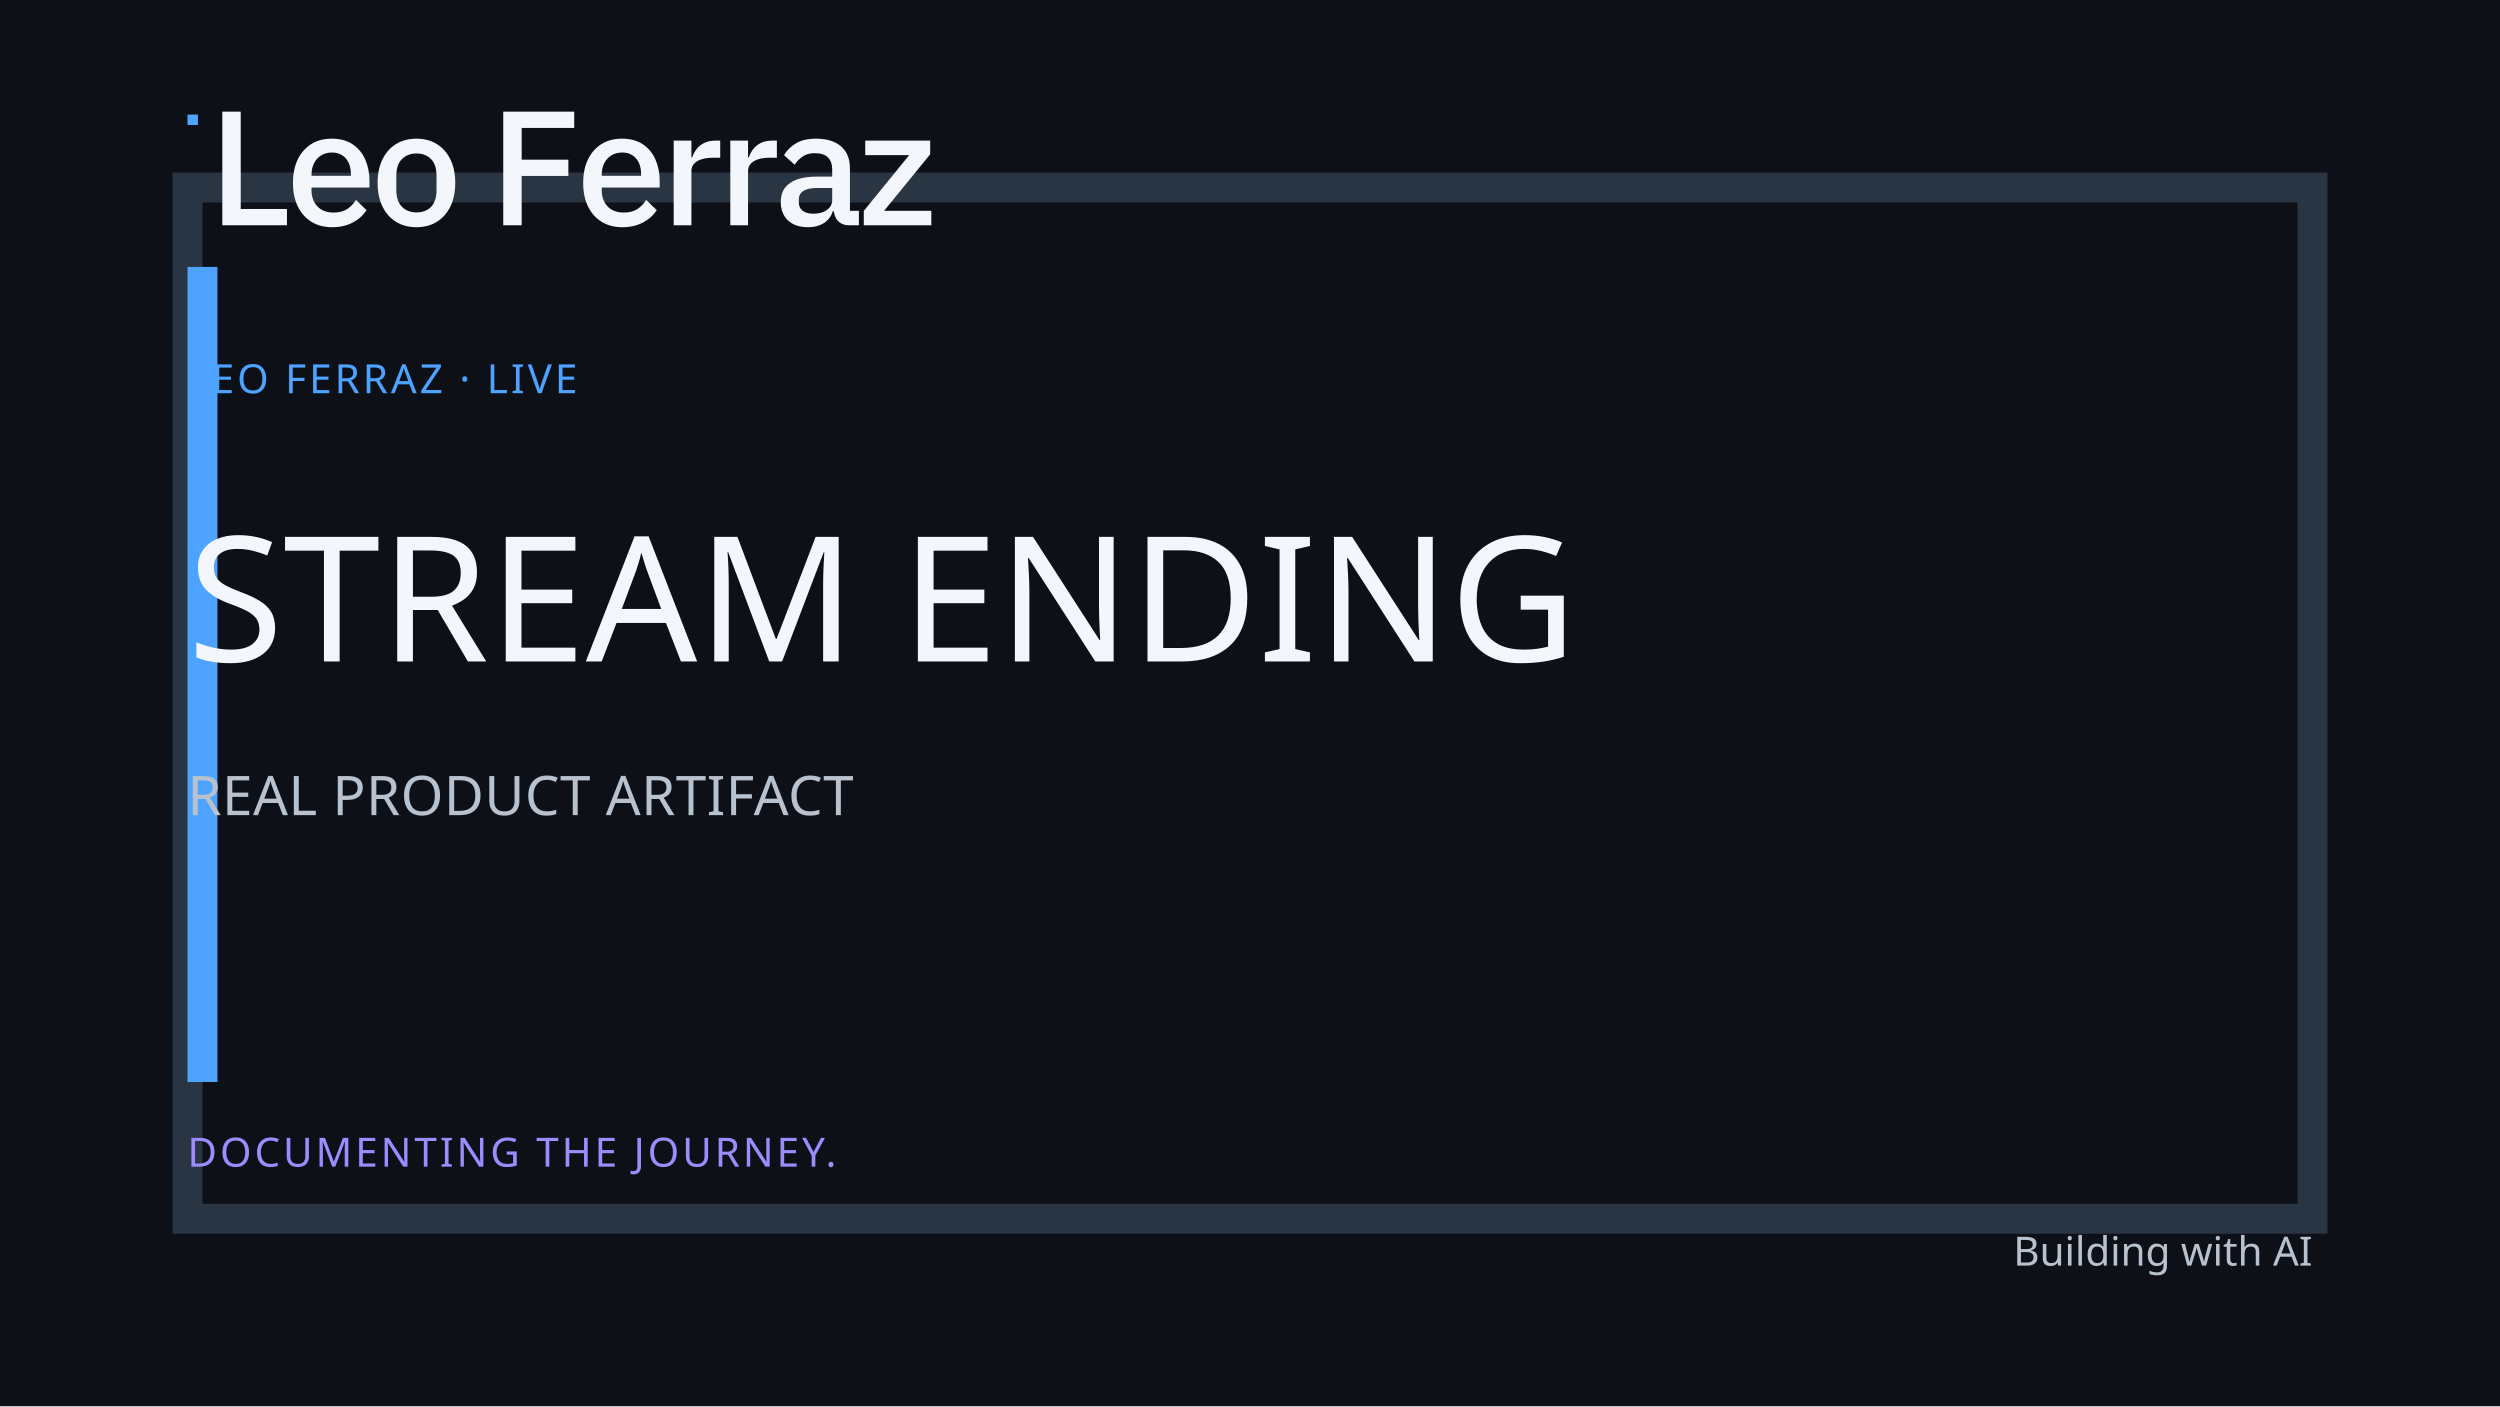
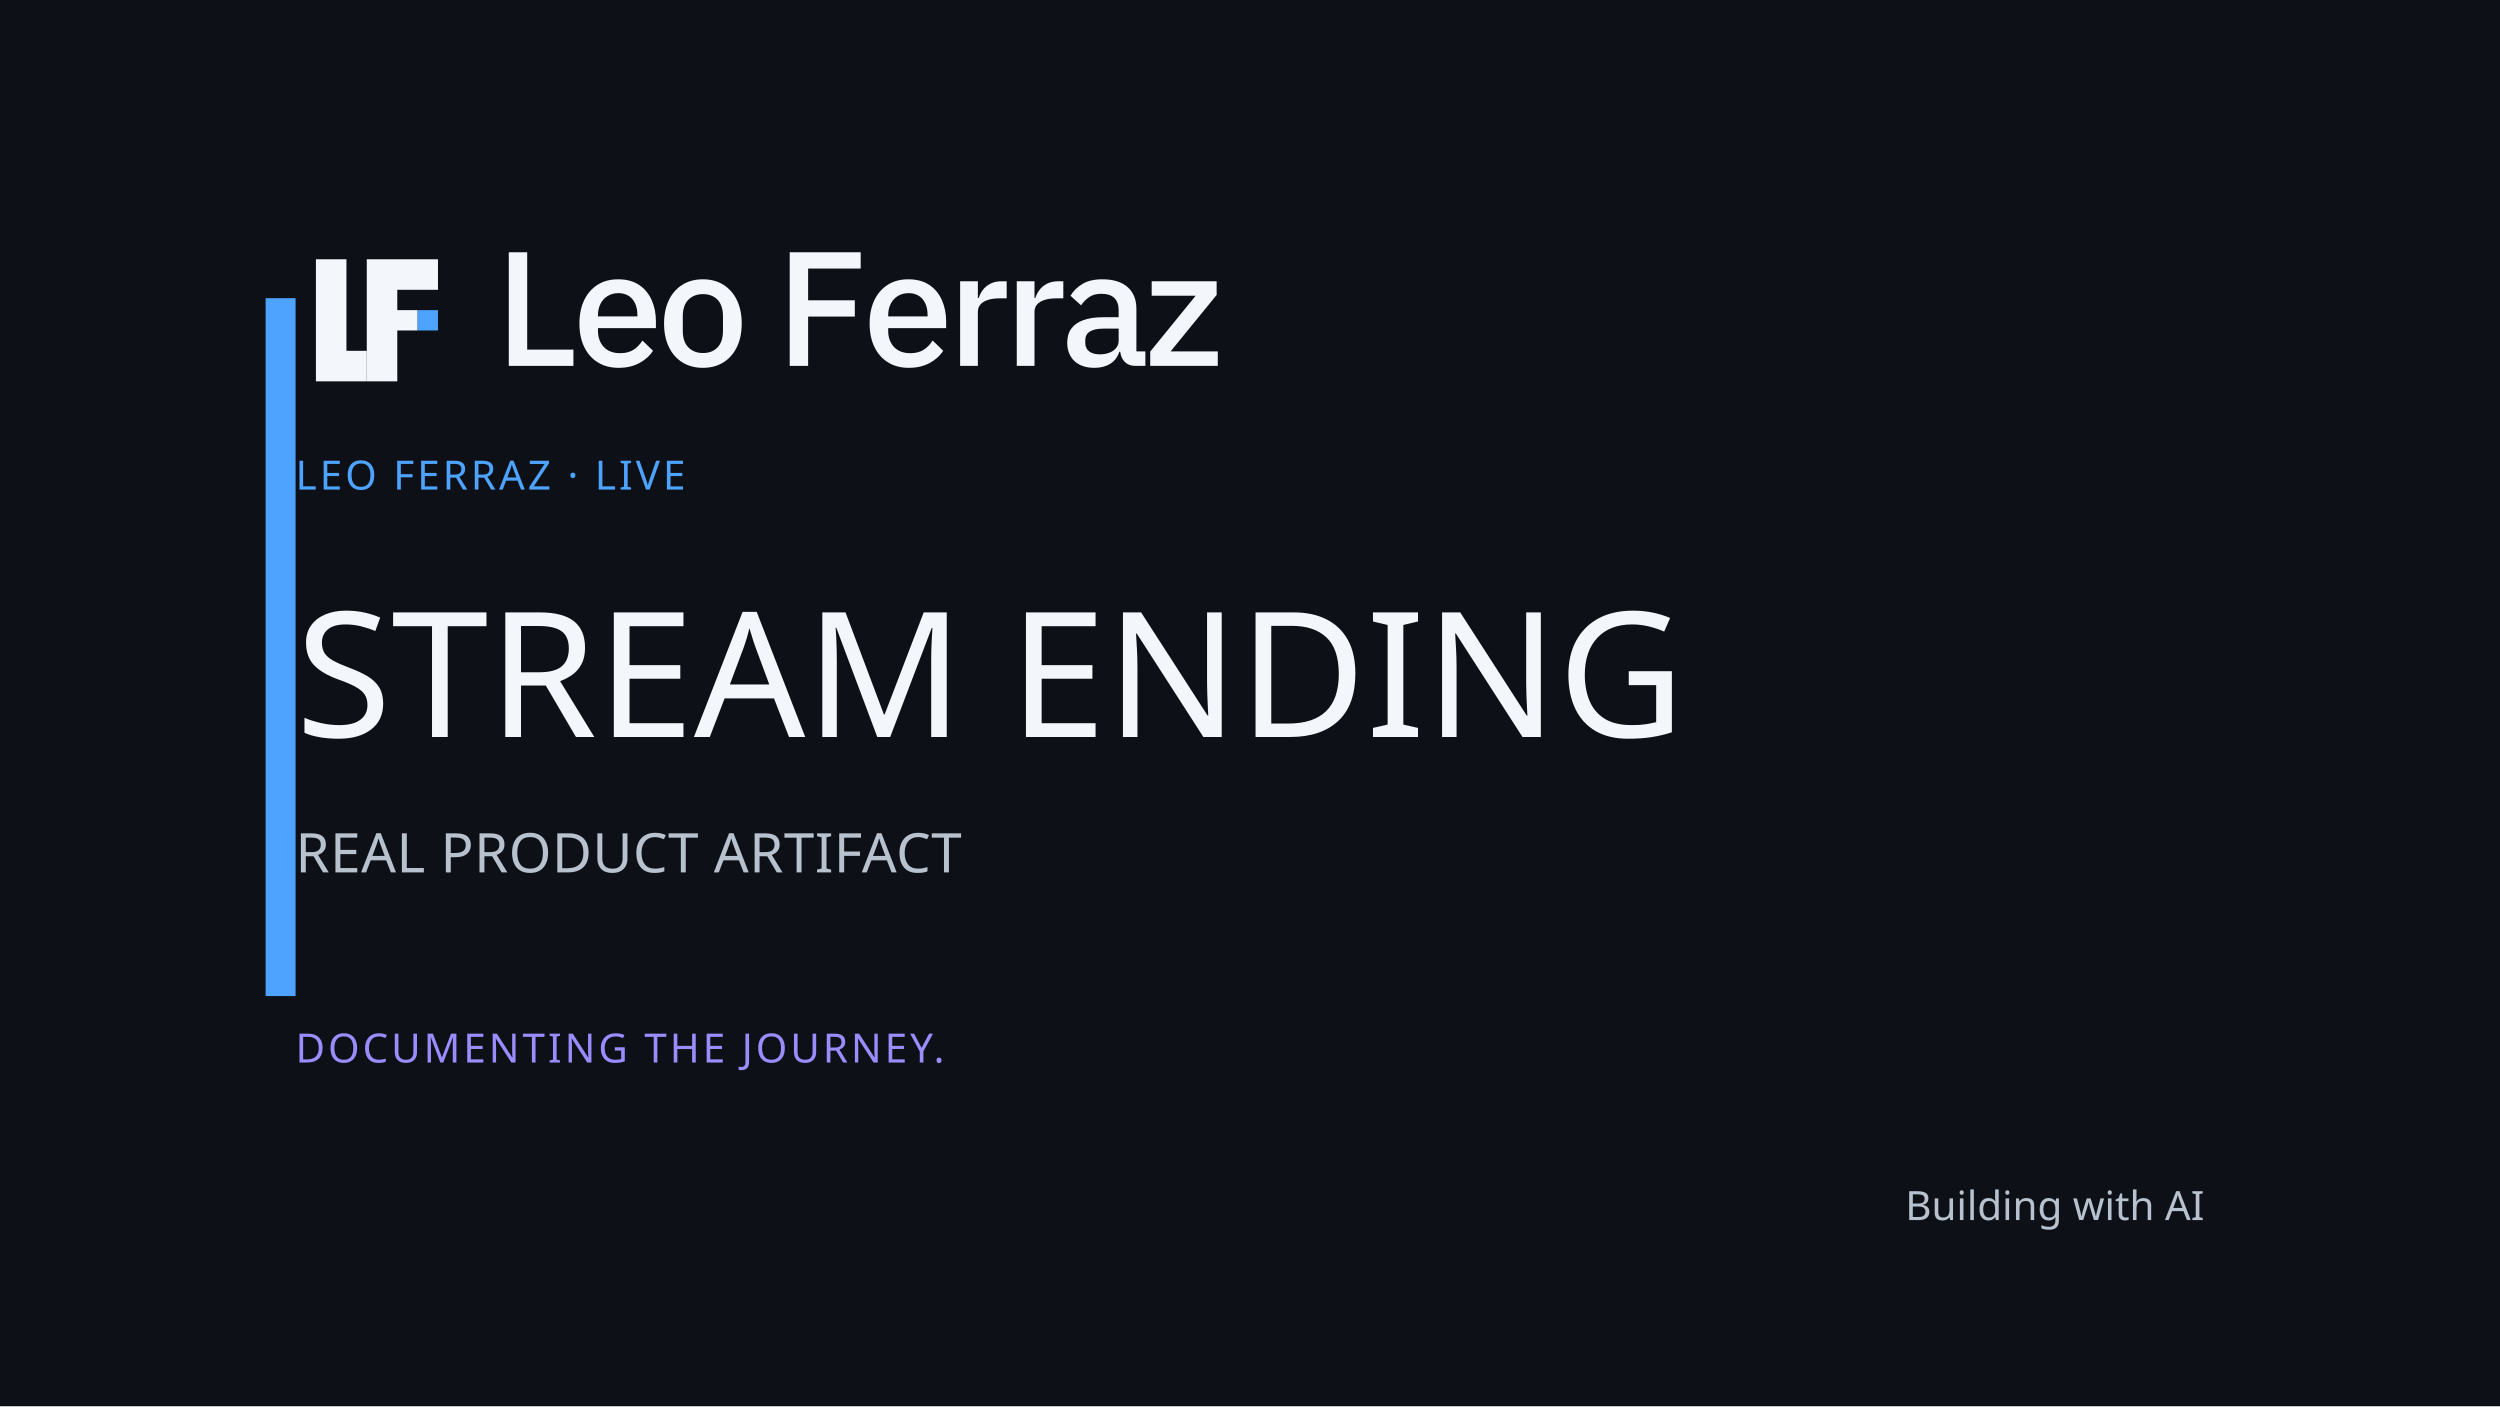
<svg xmlns="http://www.w3.org/2000/svg" viewBox="0 0 1920 1080" width="1920" height="1080" role="img" aria-labelledby="title">
  <rect width="1920" height="1080" fill="#0D1117" />
-   <rect x="144" y="144" width="1632" height="792" fill="none" stroke="#2A3543" stroke-width="23" />
-   <rect x="144" y="205" width="23" height="626" fill="#4DA3FF" />
-   <rect x="144" y="88" width="8" height="8" fill="#4DA3FF" />
-   <path d="M220.38 173L170.75 173L170.75 85.75L184.88 85.75L184.88 160.5L220.38 160.5Z" fill="#F3F6FA" />
-   <path d="M255.13 174.5Q245.88 174.5 239.13 170.31Q232.38 166.13 228.69 158.5Q225 150.88 225 140.5Q225 130.13 228.63 122.56Q232.25 115 238.88 110.75Q245.5 106.5 254.75 106.5Q264.38 106.5 270.81 110.81Q277.25 115.13 280.5 122.5Q283.75 129.88 283.75 138.88L283.75 144L239.25 144L239.25 146.13Q239.25 153.63 243.69 158.44Q248.13 163.25 256.38 163.25Q262.38 163.25 266.5 160.63Q270.63 158 273.38 153.5L281.5 161.38Q277.75 167.25 270.94 170.88Q264.13 174.5 255.13 174.5ZM255 117.13Q250.25 117.13 246.69 119.31Q243.13 121.5 241.19 125.31Q239.25 129.13 239.25 134.13L239.25 135L269.5 135L269.5 133.75Q269.5 128.75 267.75 125Q266 121.25 262.75 119.19Q259.5 117.13 255 117.13Z" fill="#F3F6FA" />
-   <path d="M319.88 174.5Q310.75 174.5 304.06 170.31Q297.38 166.13 293.69 158.5Q290 150.88 290 140.5Q290 130.13 293.69 122.5Q297.38 114.88 304.06 110.69Q310.75 106.5 319.88 106.5Q328.88 106.5 335.56 110.69Q342.25 114.88 345.94 122.5Q349.63 130.13 349.63 140.5Q349.63 150.88 345.94 158.5Q342.25 166.13 335.56 170.31Q328.88 174.5 319.88 174.5ZM319.88 163.13Q326.88 163.13 331.06 158.81Q335.25 154.5 335.25 146L335.25 135Q335.25 126.5 331.06 122.19Q326.88 117.88 319.88 117.88Q313 117.88 308.69 122.19Q304.38 126.5 304.38 135L304.38 146Q304.38 154.5 308.69 158.81Q313 163.13 319.88 163.13Z" fill="#F3F6FA" />
-   <path d="M400.63 173L386.5 173L386.5 85.75L441 85.75L441 98.25L400.63 98.25L400.63 122.63L436.5 122.63L436.5 135.13L400.63 135.13Z" fill="#F3F6FA" />
-   <path d="M478 174.5Q468.75 174.5 462 170.31Q455.25 166.13 451.56 158.5Q447.88 150.88 447.88 140.5Q447.88 130.13 451.5 122.56Q455.13 115 461.75 110.75Q468.38 106.5 477.63 106.5Q487.25 106.5 493.69 110.81Q500.13 115.13 503.38 122.5Q506.63 129.88 506.63 138.88L506.63 144L462.13 144L462.13 146.13Q462.13 153.63 466.56 158.44Q471 163.25 479.25 163.25Q485.25 163.25 489.38 160.63Q493.5 158 496.25 153.5L504.38 161.38Q500.63 167.25 493.81 170.88Q487 174.5 478 174.5ZM477.88 117.13Q473.13 117.13 469.56 119.31Q466 121.5 464.06 125.31Q462.13 129.13 462.13 134.13L462.13 135L492.38 135L492.38 133.75Q492.38 128.75 490.63 125Q488.88 121.25 485.63 119.19Q482.38 117.13 477.88 117.13Z" fill="#F3F6FA" />
-   <path d="M531 173L517.38 173L517.38 108L531 108L531 120.88L531.63 120.88Q532.63 117.63 534.81 114.69Q537 111.75 540.63 109.88Q544.25 108 549.5 108L553.13 108L553.13 121.13L547.75 121.13Q542.38 121.13 538.63 122.38Q534.88 123.63 532.94 125.88Q531 128.13 531 131.5Z" fill="#F3F6FA" />
-   <path d="M574.5 173L560.88 173L560.88 108L574.5 108L574.5 120.88L575.13 120.88Q576.13 117.63 578.31 114.69Q580.5 111.75 584.13 109.88Q587.75 108 593 108L596.63 108L596.63 121.13L591.25 121.13Q585.88 121.13 582.13 122.38Q578.38 123.63 576.44 125.88Q574.5 128.13 574.5 131.5Z" fill="#F3F6FA" />
-   <path d="M659.63 173L652 173Q648.25 173 645.56 171.31Q642.88 169.63 641.5 166.5Q640.13 163.38 640.13 159.13L640.13 158L644 162.13L639.63 162.13Q637.75 168.13 632.75 171.31Q627.75 174.5 620.63 174.5Q610.63 174.5 605.13 169.25Q599.63 164 599.63 155.13Q599.63 148.63 602.81 144.31Q606 140 612.13 137.81Q618.25 135.63 627.38 135.63L639.13 135.63L639.13 130.13Q639.13 124.25 635.88 120.94Q632.63 117.63 625.75 117.63Q620.13 117.63 616.44 120.19Q612.75 122.75 610.25 126.5L602.13 119.13Q605.38 113.63 611.31 110.06Q617.25 106.5 626.63 106.5Q639.13 106.5 645.94 112.44Q652.75 118.38 652.75 129.25L652.75 161.88L659.63 161.88ZM639.13 144.38L627.63 144.38Q620.5 144.38 617 146.63Q613.5 148.88 613.5 153.13L613.5 155.38Q613.5 159.63 616.5 161.88Q619.5 164.13 624.5 164.13Q628.75 164.13 632 162.88Q635.25 161.63 637.19 159.25Q639.13 156.88 639.13 153.75Z" fill="#F3F6FA" />
-   <path d="M715.25 173L663.38 173L663.38 162L698.25 119.13L664.5 119.13L664.5 108L714.38 108L714.38 118.5L679 161.88L715.25 161.88Z" fill="#F3F6FA" />
-   <text x="144" y="302" fill="#4DA3FF" font-family="IBM Plex Mono" font-size="31px" font-weight="500" text-anchor="start" letter-spacing="0.075em">LEO FERRAZ · LIVE</text>
-   <text x="144" y="508" fill="#F3F6FA" font-family="IBM Plex Sans" font-size="134px" font-weight="500" text-anchor="start" letter-spacing="0em">STREAM ENDING</text>
-   <text x="144" y="626" fill="#B7C2CE" font-family="IBM Plex Mono" font-size="42px" font-weight="500" text-anchor="start" letter-spacing="0.01em">REAL PRODUCT ARTIFACT</text>
-   <text x="144" y="896" fill="#9B8CFF" font-family="IBM Plex Mono" font-size="31px" font-weight="500" text-anchor="start" letter-spacing="0.075em">DOCUMENTING THE JOURNEY.</text>
-   <text x="1776" y="972" fill="#B7C2CE" font-family="IBM Plex Mono" font-size="31px" font-weight="500" text-anchor="end" letter-spacing="0em">Building with AI</text>
+   <rect x="204" y="229" width="23" height="536" fill="#4DA3FF" />
+   <g data-mark="constructed-lf" transform="translate(227 183.5) scale(1.953)">
+     <path d="M8 8H20V44H28V56H8Z" fill="#F3F6FA" />
+     <path d="M28 8H56V20H40V28H48V36H40V56H28Z" fill="#F3F6FA" />
+     <rect x="48" y="28" width="8" height="8" fill="#4DA3FF" />
+   </g>
+   <path d="M440.38 281L390.75 281L390.75 193.75L404.88 193.75L404.88 268.5L440.38 268.5Z" fill="#F3F6FA" />
+   <path d="M475.13 282.5Q465.88 282.5 459.13 278.31Q452.38 274.13 448.69 266.5Q445 258.88 445 248.5Q445 238.13 448.63 230.56Q452.25 223 458.88 218.75Q465.5 214.5 474.75 214.5Q484.38 214.5 490.81 218.81Q497.25 223.13 500.5 230.5Q503.75 237.88 503.75 246.88L503.75 252L459.25 252L459.25 254.13Q459.25 261.63 463.69 266.44Q468.13 271.25 476.38 271.25Q482.38 271.25 486.5 268.63Q490.63 266 493.38 261.5L501.5 269.38Q497.75 275.25 490.94 278.88Q484.13 282.5 475.13 282.5ZM475 225.13Q470.25 225.13 466.69 227.31Q463.13 229.5 461.19 233.31Q459.25 237.13 459.25 242.13L459.25 243L489.5 243L489.5 241.75Q489.5 236.75 487.75 233Q486 229.25 482.75 227.19Q479.5 225.13 475 225.13Z" fill="#F3F6FA" />
+   <path d="M539.88 282.5Q530.75 282.5 524.06 278.31Q517.38 274.13 513.69 266.5Q510 258.88 510 248.5Q510 238.13 513.69 230.5Q517.38 222.88 524.06 218.69Q530.75 214.5 539.88 214.5Q548.88 214.5 555.56 218.69Q562.25 222.88 565.94 230.5Q569.63 238.13 569.63 248.5Q569.63 258.88 565.94 266.5Q562.25 274.13 555.56 278.31Q548.88 282.5 539.88 282.5ZM539.88 271.13Q546.88 271.13 551.06 266.81Q555.25 262.5 555.25 254L555.25 243Q555.25 234.5 551.06 230.19Q546.88 225.88 539.88 225.88Q533 225.88 528.69 230.19Q524.38 234.5 524.38 243L524.38 254Q524.38 262.5 528.69 266.81Q533 271.13 539.88 271.13Z" fill="#F3F6FA" />
+   <path d="M620.63 281L606.5 281L606.5 193.75L661 193.75L661 206.25L620.63 206.25L620.63 230.63L656.5 230.63L656.5 243.13L620.63 243.13Z" fill="#F3F6FA" />
+   <path d="M698 282.5Q688.75 282.5 682 278.31Q675.25 274.13 671.56 266.5Q667.88 258.88 667.88 248.5Q667.88 238.13 671.5 230.56Q675.13 223 681.75 218.75Q688.38 214.5 697.63 214.5Q707.25 214.5 713.69 218.81Q720.13 223.13 723.38 230.5Q726.63 237.88 726.63 246.88L726.63 252L682.13 252L682.13 254.13Q682.13 261.63 686.56 266.44Q691 271.25 699.25 271.25Q705.25 271.25 709.38 268.63Q713.5 266 716.25 261.5L724.38 269.38Q720.63 275.25 713.81 278.88Q707 282.5 698 282.5ZM697.88 225.13Q693.13 225.13 689.56 227.31Q686 229.5 684.06 233.31Q682.13 237.13 682.13 242.13L682.13 243L712.38 243L712.38 241.75Q712.38 236.75 710.63 233Q708.88 229.25 705.63 227.19Q702.38 225.13 697.88 225.13Z" fill="#F3F6FA" />
+   <path d="M751 281L737.38 281L737.38 216L751 216L751 228.88L751.63 228.88Q752.63 225.63 754.81 222.69Q757 219.75 760.63 217.88Q764.25 216 769.5 216L773.13 216L773.13 229.13L767.75 229.13Q762.38 229.13 758.63 230.38Q754.88 231.63 752.94 233.88Q751 236.13 751 239.5Z" fill="#F3F6FA" />
+   <path d="M794.5 281L780.88 281L780.88 216L794.5 216L794.5 228.88L795.13 228.88Q796.13 225.63 798.31 222.69Q800.5 219.75 804.13 217.88Q807.75 216 813 216L816.63 216L816.63 229.13L811.25 229.13Q805.88 229.13 802.13 230.38Q798.38 231.63 796.44 233.88Q794.5 236.13 794.5 239.5Z" fill="#F3F6FA" />
+   <path d="M879.63 281L872 281Q868.25 281 865.56 279.31Q862.88 277.63 861.5 274.5Q860.13 271.38 860.13 267.13L860.13 266L864 270.13L859.63 270.13Q857.75 276.13 852.75 279.31Q847.75 282.5 840.63 282.5Q830.63 282.5 825.13 277.25Q819.63 272 819.63 263.13Q819.63 256.63 822.81 252.31Q826 248 832.13 245.81Q838.25 243.63 847.38 243.63L859.13 243.63L859.13 238.13Q859.13 232.25 855.88 228.94Q852.63 225.63 845.75 225.63Q840.13 225.63 836.44 228.19Q832.75 230.75 830.25 234.5L822.13 227.13Q825.38 221.63 831.31 218.06Q837.25 214.5 846.63 214.5Q859.13 214.5 865.94 220.44Q872.75 226.38 872.75 237.25L872.75 269.88L879.63 269.88ZM859.13 252.38L847.63 252.38Q840.5 252.38 837 254.63Q833.5 256.88 833.5 261.13L833.5 263.38Q833.5 267.63 836.5 269.88Q839.5 272.13 844.5 272.13Q848.75 272.13 852 270.88Q855.25 269.63 857.19 267.25Q859.13 264.88 859.13 261.75Z" fill="#F3F6FA" />
+   <path d="M935.25 281L883.38 281L883.38 270L918.25 227.13L884.5 227.13L884.5 216L934.38 216L934.38 226.5L899 269.88L935.25 269.88Z" fill="#F3F6FA" />
+   <text x="227" y="376" fill="#4DA3FF" font-family="IBM Plex Mono" font-size="31px" font-weight="500" text-anchor="start" letter-spacing="0.075em">LEO FERRAZ · LIVE</text>
+   <text x="227" y="566" fill="#F3F6FA" font-family="IBM Plex Sans" font-size="134px" font-weight="500" text-anchor="start" letter-spacing="0em">STREAM ENDING</text>
+   <text x="227" y="670" fill="#B7C2CE" font-family="IBM Plex Mono" font-size="42px" font-weight="500" text-anchor="start" letter-spacing="0.01em">REAL PRODUCT ARTIFACT</text>
+   <text x="227" y="816" fill="#9B8CFF" font-family="IBM Plex Mono" font-size="31px" font-weight="500" text-anchor="start" letter-spacing="0.075em">DOCUMENTING THE JOURNEY.</text>
+   <text x="1693" y="937" fill="#B7C2CE" font-family="IBM Plex Mono" font-size="31px" font-weight="500" text-anchor="end" letter-spacing="0em">Building with AI</text>
</svg>
